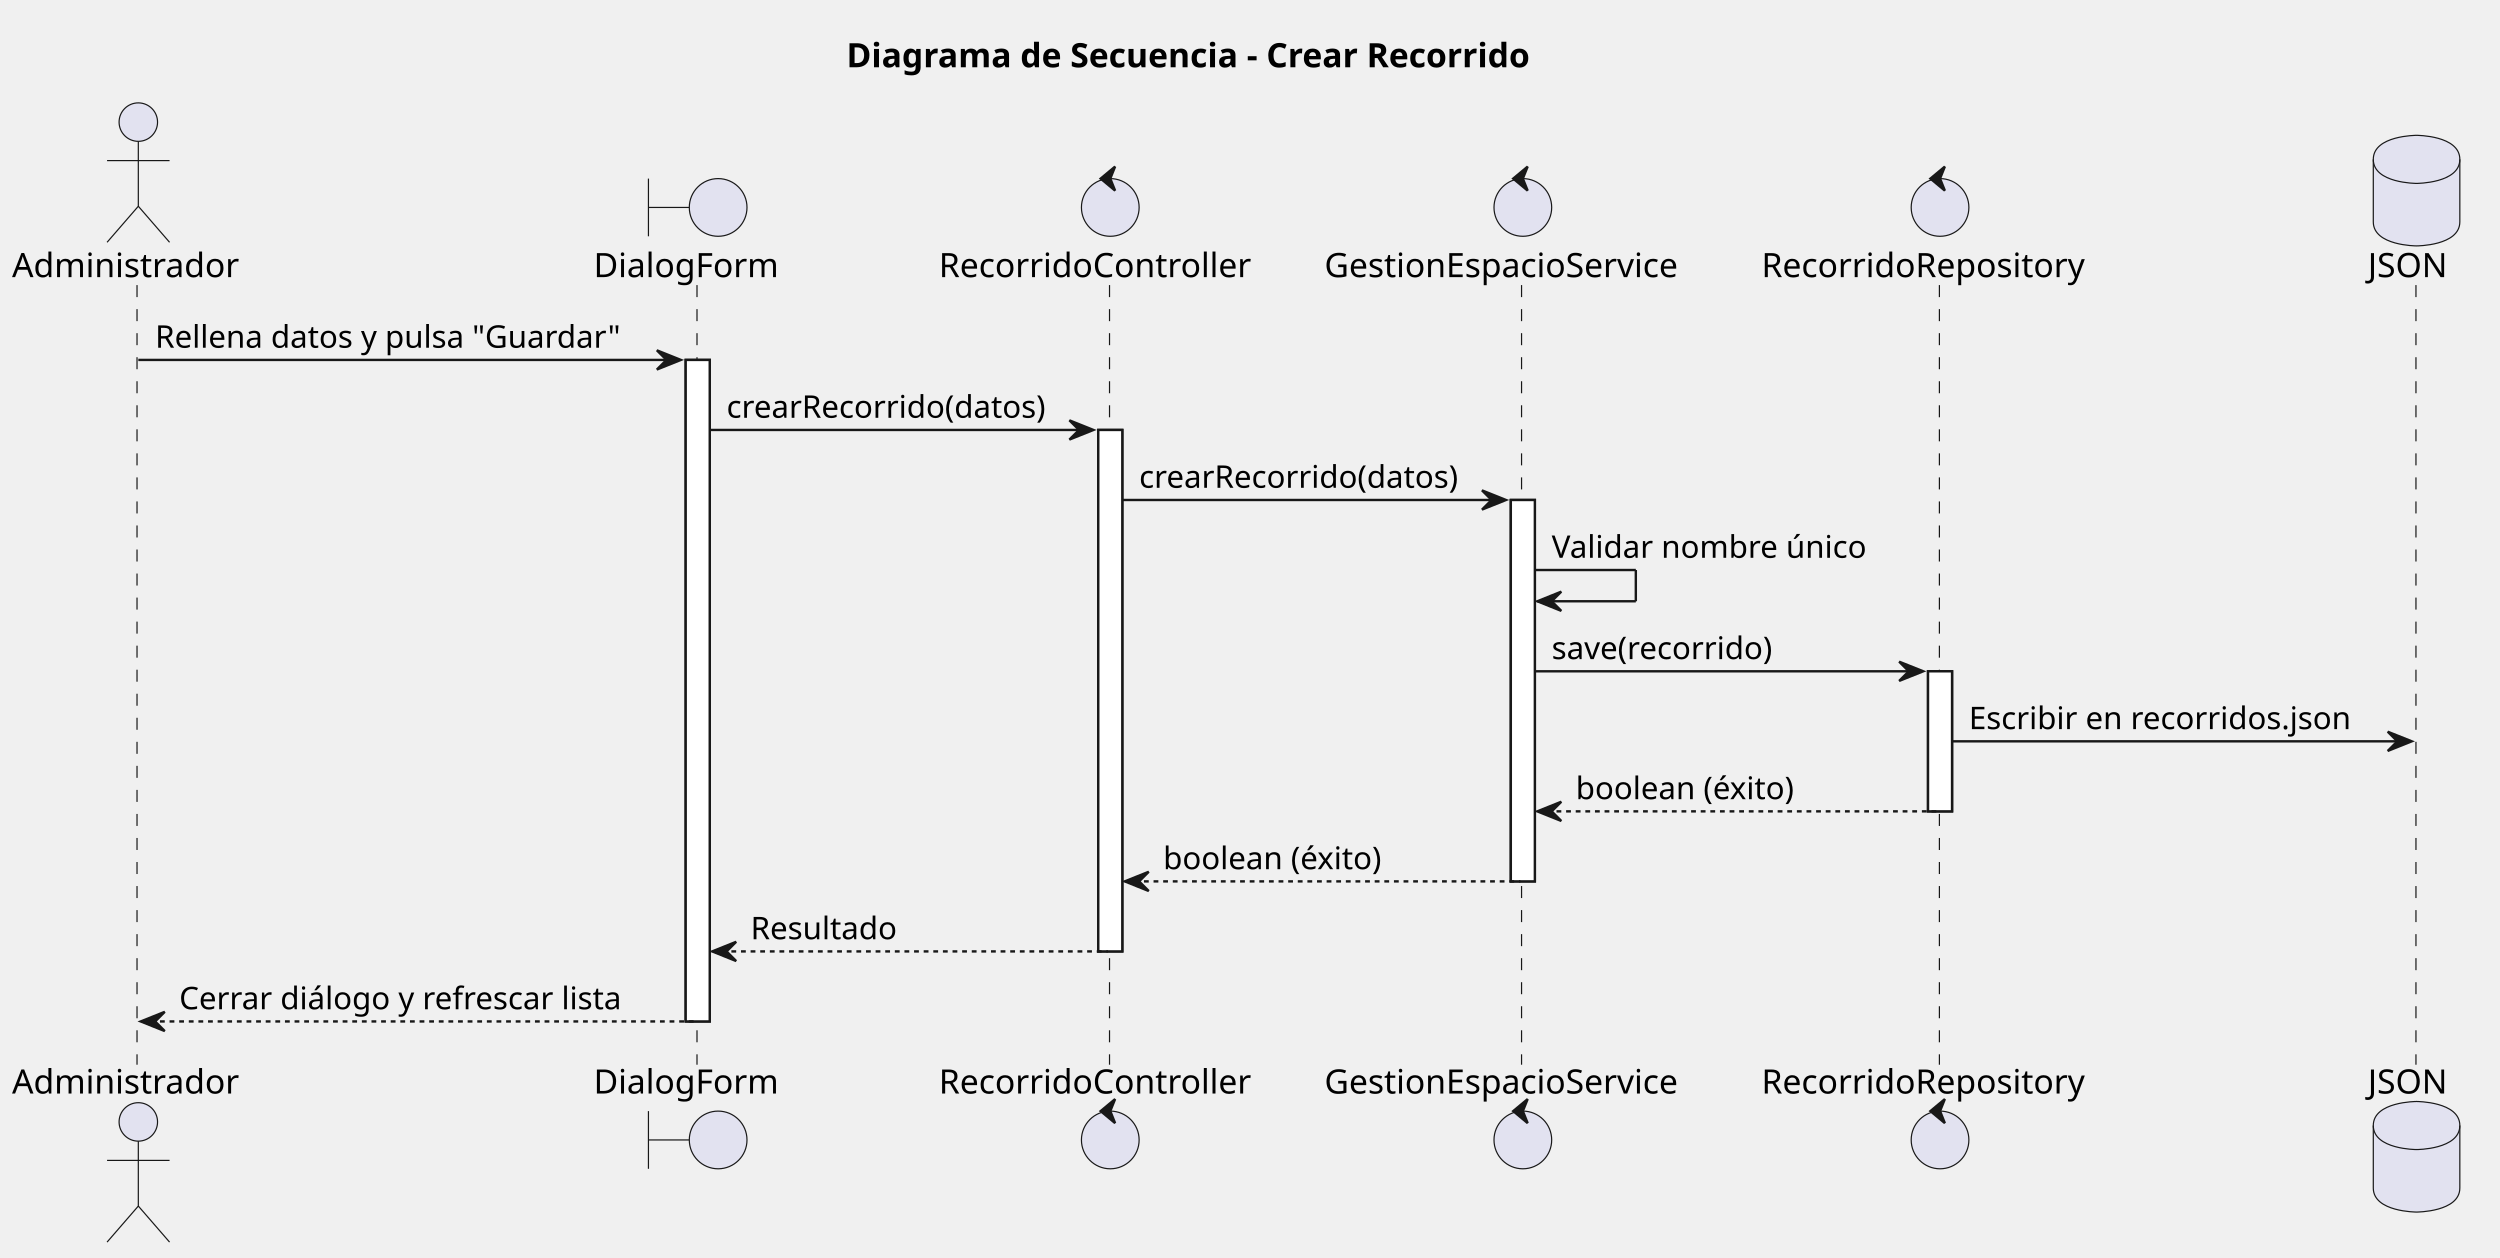
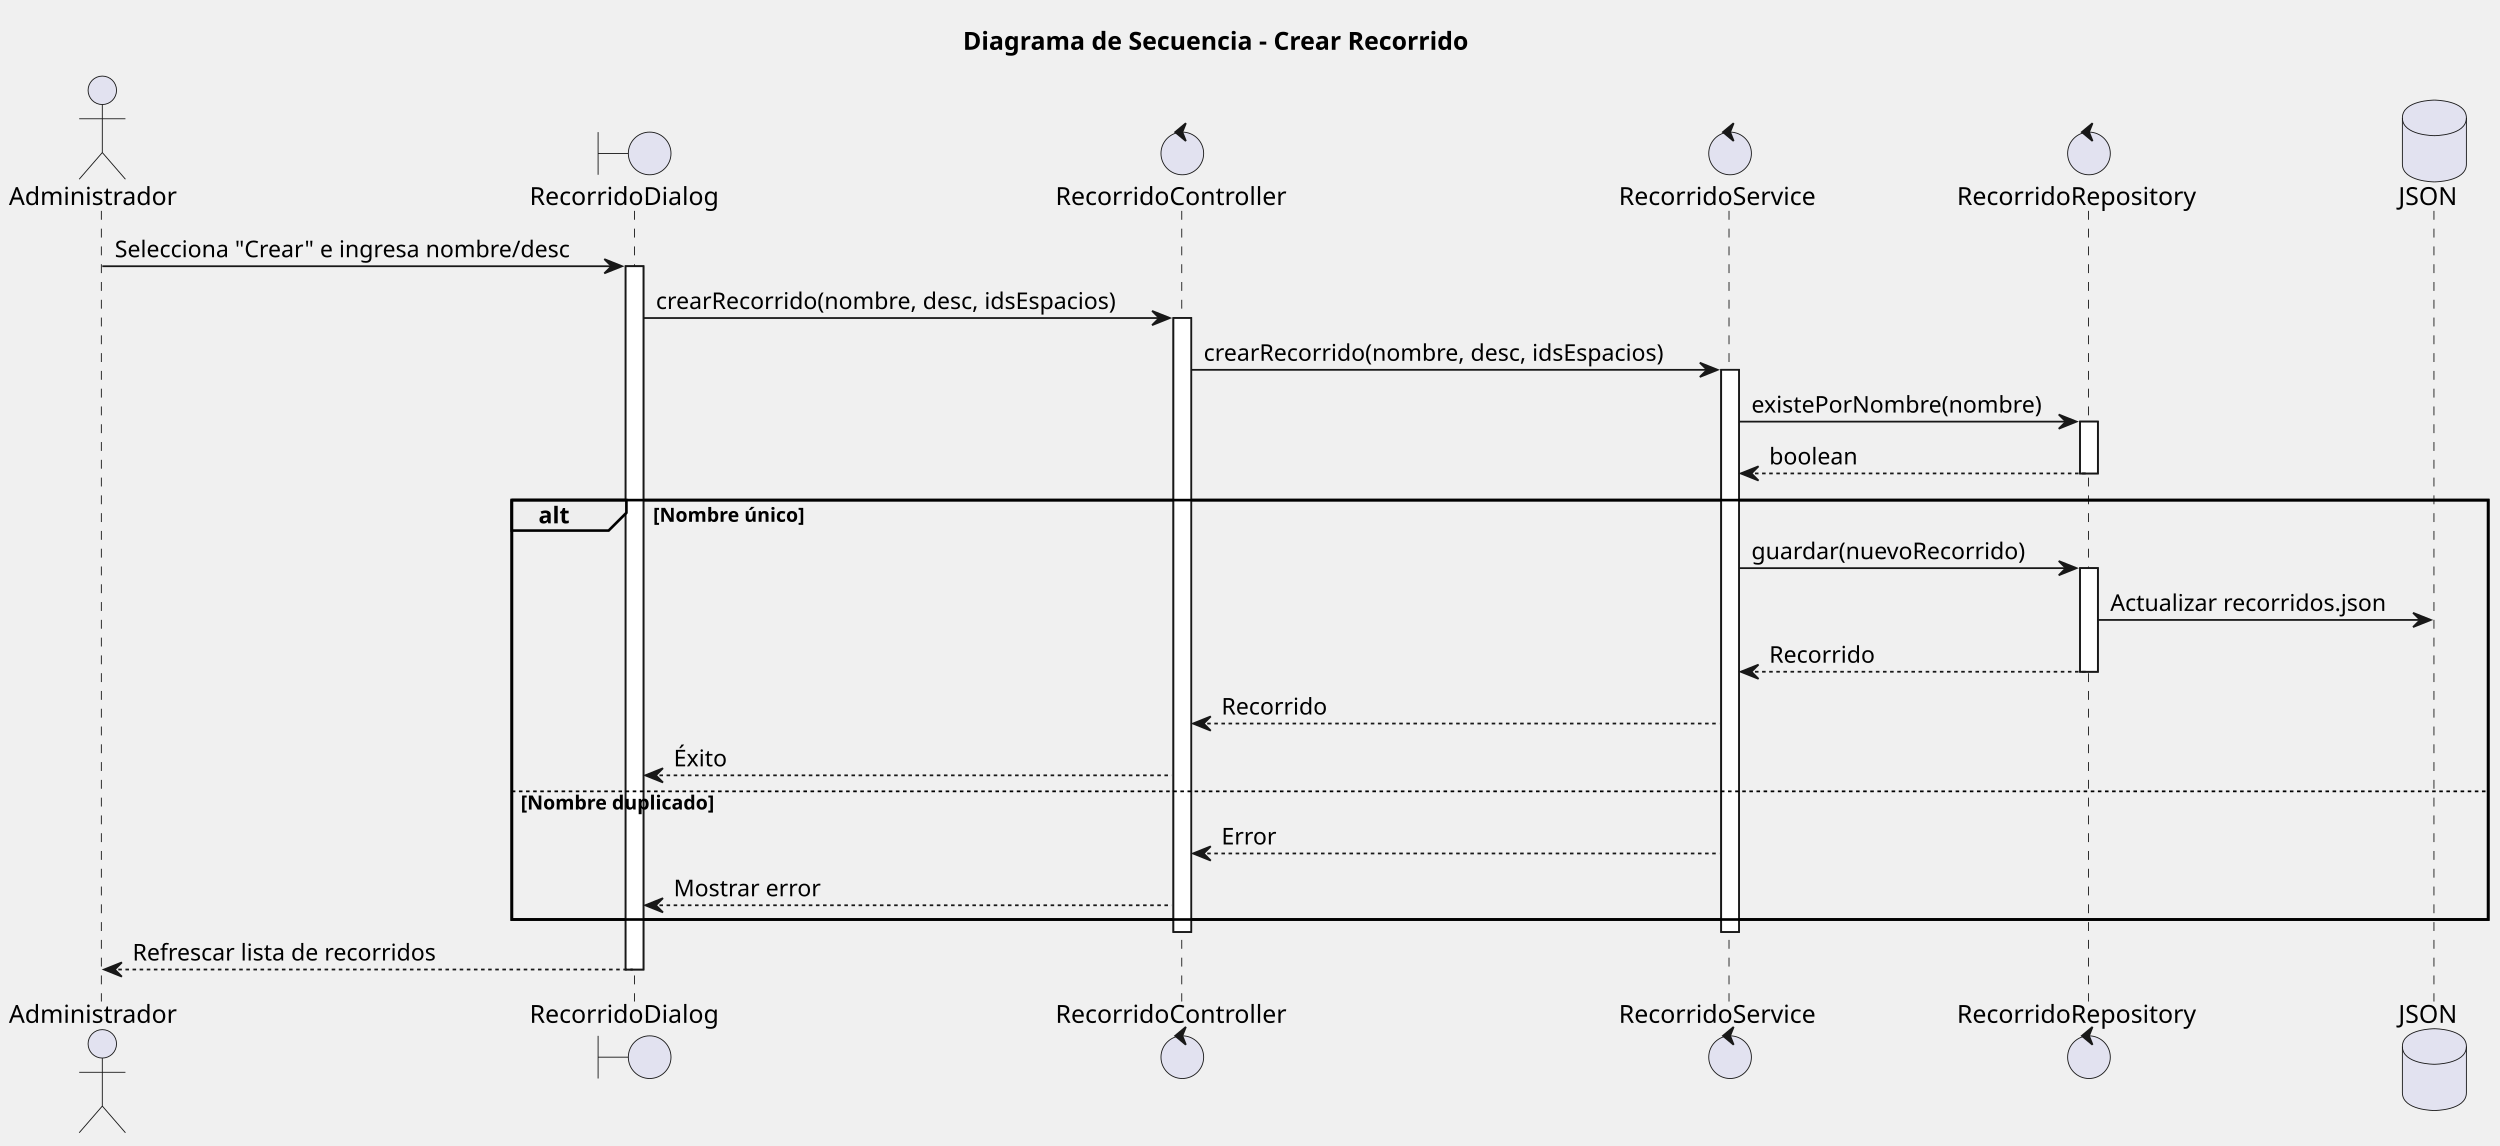
- <svg xmlns="http://www.w3.org/2000/svg" contentStyleType="text/css" data-diagram-type="SEQUENCE" height="523px" preserveAspectRatio="none" style="width:1040px;height:523px;background:#FFFFFF;" version="1.1" viewBox="0 0 1040 523" width="1040px" zoomAndPan="magnify">
+ <svg xmlns="http://www.w3.org/2000/svg" contentStyleType="text/css" data-diagram-type="SEQUENCE" height="644px" preserveAspectRatio="none" style="width:1406px;height:644px;background:#FFFFFF;" version="1.1" viewBox="0 0 1406 644" width="1406px" zoomAndPan="magnify">
  <defs />
  <g>
-     <text fill="#000000" font-family="sans-serif" font-size="14" font-weight="bold" lengthAdjust="spacing" textLength="325.288" x="352.128" y="27.995">Diagrama de Secuencia - Crear Recorrido</text>
+     <text fill="#000000" font-family="sans-serif" font-size="14" font-weight="bold" lengthAdjust="spacing" textLength="325.288" x="541.534" y="27.995">Diagrama de Secuencia - Crear Recorrido</text>
    <g>
-       <rect fill="#FFFFFF" height="275.195" style="stroke:#181818;stroke-width:1;" width="10" x="285.251" y="149.727" />
+       <rect fill="#FFFFFF" height="395.531" style="stroke:#181818;stroke-width:1;" width="10" x="351.87" y="149.727" />
    </g>
    <g>
-       <rect fill="#FFFFFF" height="216.93" style="stroke:#181818;stroke-width:1;" width="10" x="456.877" y="178.859" />
+       <rect fill="#FFFFFF" height="345.266" style="stroke:#181818;stroke-width:1;" width="10" x="659.932" y="178.859" />
    </g>
    <g>
-       <rect fill="#FFFFFF" height="158.664" style="stroke:#181818;stroke-width:1;" width="10" x="628.502" y="207.992" />
+       <rect fill="#FFFFFF" height="316.133" style="stroke:#181818;stroke-width:1;" width="10" x="967.994" y="207.992" />
    </g>
    <g>
-       <rect fill="#FFFFFF" height="58.266" style="stroke:#181818;stroke-width:1;" width="10" x="802.055" y="279.258" />
+       <rect fill="#FFFFFF" height="29.133" style="stroke:#181818;stroke-width:1;" width="10" x="1169.834" y="237.125" />
    </g>
    <g>
-       <rect fill="#000000" fill-opacity="0" height="324.328" width="8" x="53.54" y="118.594" />
-       <line style="stroke:#181818;stroke-width:0.5;stroke-dasharray:5,5;" x1="57" x2="57" y1="118.594" y2="442.922" />
+       <rect fill="#FFFFFF" height="58.266" style="stroke:#181818;stroke-width:1;" width="10" x="1169.834" y="319.523" />
+     </g>
+     <rect fill="none" height="235.867" style="stroke:#000000;stroke-width:1.5;" width="1111.51" x="287.846" y="281.258" />
+     <g>
+       <rect fill="#000000" fill-opacity="0" height="444.664" width="8" x="53.54" y="118.594" />
+       <line style="stroke:#181818;stroke-width:0.5;stroke-dasharray:5,5;" x1="57" x2="57" y1="118.594" y2="563.258" />
    </g>
    <g>
-       <rect fill="#000000" fill-opacity="0" height="324.328" width="8" x="286.251" y="118.594" />
-       <line style="stroke:#181818;stroke-width:0.5;stroke-dasharray:5,5;" x1="289.95" x2="289.95" y1="118.594" y2="442.922" />
+       <rect fill="#000000" fill-opacity="0" height="444.664" width="8" x="352.87" y="118.594" />
+       <line style="stroke:#181818;stroke-width:0.5;stroke-dasharray:5,5;" x1="356.846" x2="356.846" y1="118.594" y2="563.258" />
    </g>
    <g>
-       <rect fill="#000000" fill-opacity="0" height="324.328" width="8" x="457.877" y="118.594" />
-       <line style="stroke:#181818;stroke-width:0.5;stroke-dasharray:5,5;" x1="461.562" x2="461.562" y1="118.594" y2="442.922" />
+       <rect fill="#000000" fill-opacity="0" height="444.664" width="8" x="660.932" y="118.594" />
+       <line style="stroke:#181818;stroke-width:0.5;stroke-dasharray:5,5;" x1="664.617" x2="664.617" y1="118.594" y2="563.258" />
    </g>
    <g>
-       <rect fill="#000000" fill-opacity="0" height="324.328" width="8" x="629.502" y="118.594" />
-       <line style="stroke:#181818;stroke-width:0.5;stroke-dasharray:5,5;" x1="632.966" x2="632.966" y1="118.594" y2="442.922" />
+       <rect fill="#000000" fill-opacity="0" height="444.664" width="8" x="968.994" y="118.594" />
+       <line style="stroke:#181818;stroke-width:0.5;stroke-dasharray:5,5;" x1="972.394" x2="972.394" y1="118.594" y2="563.258" />
    </g>
    <g>
-       <rect fill="#000000" fill-opacity="0" height="324.328" width="8" x="803.055" y="118.594" />
-       <line style="stroke:#181818;stroke-width:0.5;stroke-dasharray:5,5;" x1="806.79" x2="806.79" y1="118.594" y2="442.922" />
+       <rect fill="#000000" fill-opacity="0" height="444.664" width="8" x="1170.834" y="118.594" />
+       <line style="stroke:#181818;stroke-width:0.5;stroke-dasharray:5,5;" x1="1174.569" x2="1174.569" y1="118.594" y2="563.258" />
    </g>
    <g>
-       <rect fill="#000000" fill-opacity="0" height="324.328" width="8" x="1001.29" y="118.594" />
-       <line style="stroke:#181818;stroke-width:0.5;stroke-dasharray:5,5;" x1="1005.036" x2="1005.036" y1="118.594" y2="442.922" />
+       <rect fill="#000000" fill-opacity="0" height="444.664" width="8" x="1365.102" y="118.594" />
+       <line style="stroke:#181818;stroke-width:0.5;stroke-dasharray:5,5;" x1="1368.848" x2="1368.848" y1="118.594" y2="563.258" />
    </g>
    <g class="participant participant-head" data-participant="admin">
      <text fill="#000000" font-family="sans-serif" font-size="14" lengthAdjust="spacing" textLength="99.08" x="5" y="115.292">Administrador</text>
      <ellipse cx="57.54" cy="50.797" fill="#E2E2F0" rx="8" ry="8" style="stroke:#181818;stroke-width:0.5;" />
      <path d="M57.54,58.797 L57.54,85.797 M44.54,66.797 L70.54,66.797 M57.54,85.797 L44.54,100.797 M57.54,85.797 L70.54,100.797" fill="none" style="stroke:#181818;stroke-width:0.5;" />
    </g>
    <g class="participant participant-tail" data-participant="admin">
-       <text fill="#000000" font-family="sans-serif" font-size="14" lengthAdjust="spacing" textLength="99.08" x="5" y="454.917">Administrador</text>
-       <ellipse cx="57.54" cy="466.719" fill="#E2E2F0" rx="8" ry="8" style="stroke:#181818;stroke-width:0.5;" />
-       <path d="M57.54,474.719 L57.54,501.719 M44.54,482.719 L70.54,482.719 M57.54,501.719 L44.54,516.719 M57.54,501.719 L70.54,516.719" fill="none" style="stroke:#181818;stroke-width:0.5;" />
+       <text fill="#000000" font-family="sans-serif" font-size="14" lengthAdjust="spacing" textLength="99.08" x="5" y="575.253">Administrador</text>
+       <ellipse cx="57.54" cy="587.055" fill="#E2E2F0" rx="8" ry="8" style="stroke:#181818;stroke-width:0.5;" />
+       <path d="M57.54,595.055 L57.54,622.055 M44.54,603.055 L70.54,603.055 M57.54,622.055 L44.54,637.055 M57.54,622.055 L70.54,637.055" fill="none" style="stroke:#181818;stroke-width:0.5;" />
    </g>
    <g class="participant participant-head" data-participant="view">
-       <text fill="#000000" font-family="sans-serif" font-size="14" lengthAdjust="spacing" textLength="80.603" x="246.95" y="115.292">DialogForm</text>
-       <path d="M269.751,74.297 L269.751,98.297 M269.751,86.297 L286.751,86.297" fill="none" style="stroke:#181818;stroke-width:0.5;" />
-       <ellipse cx="298.751" cy="86.297" fill="#E2E2F0" rx="12" ry="12" style="stroke:#181818;stroke-width:0.5;" />
+       <text fill="#000000" font-family="sans-serif" font-size="14" lengthAdjust="spacing" textLength="112.048" x="297.846" y="115.292">RecorridoDialog</text>
+       <path d="M336.37,74.297 L336.37,98.297 M336.37,86.297 L353.37,86.297" fill="none" style="stroke:#181818;stroke-width:0.5;" />
+       <ellipse cx="365.37" cy="86.297" fill="#E2E2F0" rx="12" ry="12" style="stroke:#181818;stroke-width:0.5;" />
    </g>
    <g class="participant participant-tail" data-participant="view">
-       <text fill="#000000" font-family="sans-serif" font-size="14" lengthAdjust="spacing" textLength="80.603" x="246.95" y="454.917">DialogForm</text>
-       <path d="M269.751,462.219 L269.751,486.219 M269.751,474.219 L286.751,474.219" fill="none" style="stroke:#181818;stroke-width:0.5;" />
-       <ellipse cx="298.751" cy="474.219" fill="#E2E2F0" rx="12" ry="12" style="stroke:#181818;stroke-width:0.5;" />
+       <text fill="#000000" font-family="sans-serif" font-size="14" lengthAdjust="spacing" textLength="112.048" x="297.846" y="575.253">RecorridoDialog</text>
+       <path d="M336.37,582.555 L336.37,606.555 M336.37,594.555 L353.37,594.555" fill="none" style="stroke:#181818;stroke-width:0.5;" />
+       <ellipse cx="365.37" cy="594.555" fill="#E2E2F0" rx="12" ry="12" style="stroke:#181818;stroke-width:0.5;" />
    </g>
    <g class="participant participant-head" data-participant="controller">
-       <text fill="#000000" font-family="sans-serif" font-size="14" lengthAdjust="spacing" textLength="136.63" x="390.562" y="115.292">RecorridoController</text>
-       <ellipse cx="461.877" cy="86.297" fill="#E2E2F0" rx="12" ry="12" style="stroke:#181818;stroke-width:0.5;" />
-       <polygon fill="#181818" points="457.877,74.297,463.877,69.297,461.877,74.297,463.877,79.297,457.877,74.297" style="stroke:#181818;stroke-width:1;" />
+       <text fill="#000000" font-family="sans-serif" font-size="14" lengthAdjust="spacing" textLength="136.63" x="593.617" y="115.292">RecorridoController</text>
+       <ellipse cx="664.932" cy="86.297" fill="#E2E2F0" rx="12" ry="12" style="stroke:#181818;stroke-width:0.5;" />
+       <polygon fill="#181818" points="660.932,74.297,666.932,69.297,664.932,74.297,666.932,79.297,660.932,74.297" style="stroke:#181818;stroke-width:1;" />
    </g>
    <g class="participant participant-tail" data-participant="controller">
-       <text fill="#000000" font-family="sans-serif" font-size="14" lengthAdjust="spacing" textLength="136.63" x="390.562" y="454.917">RecorridoController</text>
-       <ellipse cx="461.877" cy="474.219" fill="#E2E2F0" rx="12" ry="12" style="stroke:#181818;stroke-width:0.5;" />
-       <polygon fill="#181818" points="457.877,462.219,463.877,457.219,461.877,462.219,463.877,467.219,457.877,462.219" style="stroke:#181818;stroke-width:1;" />
+       <text fill="#000000" font-family="sans-serif" font-size="14" lengthAdjust="spacing" textLength="136.63" x="593.617" y="575.253">RecorridoController</text>
+       <ellipse cx="664.932" cy="594.555" fill="#E2E2F0" rx="12" ry="12" style="stroke:#181818;stroke-width:0.5;" />
+       <polygon fill="#181818" points="660.932,582.555,666.932,577.555,664.932,582.555,666.932,587.555,660.932,582.555" style="stroke:#181818;stroke-width:1;" />
    </g>
    <g class="participant participant-head" data-participant="service">
-       <text fill="#000000" font-family="sans-serif" font-size="14" lengthAdjust="spacing" textLength="159.072" x="550.966" y="115.292">GestionEspacioService</text>
-       <ellipse cx="633.502" cy="86.297" fill="#E2E2F0" rx="12" ry="12" style="stroke:#181818;stroke-width:0.5;" />
-       <polygon fill="#181818" points="629.502,74.297,635.502,69.297,633.502,74.297,635.502,79.297,629.502,74.297" style="stroke:#181818;stroke-width:1;" />
+       <text fill="#000000" font-family="sans-serif" font-size="14" lengthAdjust="spacing" textLength="119.198" x="910.394" y="115.292">RecorridoService</text>
+       <ellipse cx="972.994" cy="86.297" fill="#E2E2F0" rx="12" ry="12" style="stroke:#181818;stroke-width:0.5;" />
+       <polygon fill="#181818" points="968.994,74.297,974.994,69.297,972.994,74.297,974.994,79.297,968.994,74.297" style="stroke:#181818;stroke-width:1;" />
    </g>
    <g class="participant participant-tail" data-participant="service">
-       <text fill="#000000" font-family="sans-serif" font-size="14" lengthAdjust="spacing" textLength="159.072" x="550.966" y="454.917">GestionEspacioService</text>
-       <ellipse cx="633.502" cy="474.219" fill="#E2E2F0" rx="12" ry="12" style="stroke:#181818;stroke-width:0.5;" />
-       <polygon fill="#181818" points="629.502,462.219,635.502,457.219,633.502,462.219,635.502,467.219,629.502,462.219" style="stroke:#181818;stroke-width:1;" />
+       <text fill="#000000" font-family="sans-serif" font-size="14" lengthAdjust="spacing" textLength="119.198" x="910.394" y="575.253">RecorridoService</text>
+       <ellipse cx="972.994" cy="594.555" fill="#E2E2F0" rx="12" ry="12" style="stroke:#181818;stroke-width:0.5;" />
+       <polygon fill="#181818" points="968.994,582.555,974.994,577.555,972.994,582.555,974.994,587.555,968.994,582.555" style="stroke:#181818;stroke-width:1;" />
    </g>
    <g class="participant participant-head" data-participant="repository">
-       <text fill="#000000" font-family="sans-serif" font-size="14" lengthAdjust="spacing" textLength="142.529" x="732.79" y="115.292">RecorridoRepository</text>
-       <ellipse cx="807.055" cy="86.297" fill="#E2E2F0" rx="12" ry="12" style="stroke:#181818;stroke-width:0.5;" />
-       <polygon fill="#181818" points="803.055,74.297,809.055,69.297,807.055,74.297,809.055,79.297,803.055,74.297" style="stroke:#181818;stroke-width:1;" />
+       <text fill="#000000" font-family="sans-serif" font-size="14" lengthAdjust="spacing" textLength="142.529" x="1100.569" y="115.292">RecorridoRepository</text>
+       <ellipse cx="1174.834" cy="86.297" fill="#E2E2F0" rx="12" ry="12" style="stroke:#181818;stroke-width:0.5;" />
+       <polygon fill="#181818" points="1170.834,74.297,1176.834,69.297,1174.834,74.297,1176.834,79.297,1170.834,74.297" style="stroke:#181818;stroke-width:1;" />
    </g>
    <g class="participant participant-tail" data-participant="repository">
-       <text fill="#000000" font-family="sans-serif" font-size="14" lengthAdjust="spacing" textLength="142.529" x="732.79" y="454.917">RecorridoRepository</text>
-       <ellipse cx="807.055" cy="474.219" fill="#E2E2F0" rx="12" ry="12" style="stroke:#181818;stroke-width:0.5;" />
-       <polygon fill="#181818" points="803.055,462.219,809.055,457.219,807.055,462.219,809.055,467.219,803.055,462.219" style="stroke:#181818;stroke-width:1;" />
+       <text fill="#000000" font-family="sans-serif" font-size="14" lengthAdjust="spacing" textLength="142.529" x="1100.569" y="575.253">RecorridoRepository</text>
+       <ellipse cx="1174.834" cy="594.555" fill="#E2E2F0" rx="12" ry="12" style="stroke:#181818;stroke-width:0.5;" />
+       <polygon fill="#181818" points="1170.834,582.555,1176.834,577.555,1174.834,582.555,1176.834,587.555,1170.834,582.555" style="stroke:#181818;stroke-width:1;" />
    </g>
    <g class="participant participant-head" data-participant="db">
-       <text fill="#000000" font-family="sans-serif" font-size="14" lengthAdjust="spacing" textLength="34.508" x="985.036" y="115.292">JSON</text>
-       <path d="M987.29,66.297 C987.29,56.297 1005.29,56.297 1005.29,56.297 C1005.29,56.297 1023.29,56.297 1023.29,66.297 L1023.29,92.297 C1023.29,102.297 1005.29,102.297 1005.29,102.297 C1005.29,102.297 987.29,102.297 987.29,92.297 L987.29,66.297" fill="#E2E2F0" style="stroke:#181818;stroke-width:0.5;" />
-       <path d="M987.29,66.297 C987.29,76.297 1005.29,76.297 1005.29,76.297 C1005.29,76.297 1023.29,76.297 1023.29,66.297" fill="none" style="stroke:#181818;stroke-width:0.5;" />
+       <text fill="#000000" font-family="sans-serif" font-size="14" lengthAdjust="spacing" textLength="34.508" x="1348.848" y="115.292">JSON</text>
+       <path d="M1351.102,66.297 C1351.102,56.297 1369.102,56.297 1369.102,56.297 C1369.102,56.297 1387.102,56.297 1387.102,66.297 L1387.102,92.297 C1387.102,102.297 1369.102,102.297 1369.102,102.297 C1369.102,102.297 1351.102,102.297 1351.102,92.297 L1351.102,66.297" fill="#E2E2F0" style="stroke:#181818;stroke-width:0.5;" />
+       <path d="M1351.102,66.297 C1351.102,76.297 1369.102,76.297 1369.102,76.297 C1369.102,76.297 1387.102,76.297 1387.102,66.297" fill="none" style="stroke:#181818;stroke-width:0.5;" />
    </g>
    <g class="participant participant-tail" data-participant="db">
-       <text fill="#000000" font-family="sans-serif" font-size="14" lengthAdjust="spacing" textLength="34.508" x="985.036" y="454.917">JSON</text>
-       <path d="M987.29,468.219 C987.29,458.219 1005.29,458.219 1005.29,458.219 C1005.29,458.219 1023.29,458.219 1023.29,468.219 L1023.29,494.219 C1023.29,504.219 1005.29,504.219 1005.29,504.219 C1005.29,504.219 987.29,504.219 987.29,494.219 L987.29,468.219" fill="#E2E2F0" style="stroke:#181818;stroke-width:0.5;" />
-       <path d="M987.29,468.219 C987.29,478.219 1005.29,478.219 1005.29,478.219 C1005.29,478.219 1023.29,478.219 1023.29,468.219" fill="none" style="stroke:#181818;stroke-width:0.5;" />
+       <text fill="#000000" font-family="sans-serif" font-size="14" lengthAdjust="spacing" textLength="34.508" x="1348.848" y="575.253">JSON</text>
+       <path d="M1351.102,588.555 C1351.102,578.555 1369.102,578.555 1369.102,578.555 C1369.102,578.555 1387.102,578.555 1387.102,588.555 L1387.102,614.555 C1387.102,624.555 1369.102,624.555 1369.102,624.555 C1369.102,624.555 1351.102,624.555 1351.102,614.555 L1351.102,588.555" fill="#E2E2F0" style="stroke:#181818;stroke-width:0.5;" />
+       <path d="M1351.102,588.555 C1351.102,598.555 1369.102,598.555 1369.102,598.555 C1369.102,598.555 1387.102,598.555 1387.102,588.555" fill="none" style="stroke:#181818;stroke-width:0.5;" />
    </g>
    <g>
-       <rect fill="#FFFFFF" height="275.195" style="stroke:#181818;stroke-width:1;" width="10" x="285.251" y="149.727" />
+       <rect fill="#FFFFFF" height="395.531" style="stroke:#181818;stroke-width:1;" width="10" x="351.87" y="149.727" />
    </g>
    <g>
-       <rect fill="#FFFFFF" height="216.93" style="stroke:#181818;stroke-width:1;" width="10" x="456.877" y="178.859" />
+       <rect fill="#FFFFFF" height="345.266" style="stroke:#181818;stroke-width:1;" width="10" x="659.932" y="178.859" />
    </g>
    <g>
-       <rect fill="#FFFFFF" height="158.664" style="stroke:#181818;stroke-width:1;" width="10" x="628.502" y="207.992" />
+       <rect fill="#FFFFFF" height="316.133" style="stroke:#181818;stroke-width:1;" width="10" x="967.994" y="207.992" />
    </g>
    <g>
-       <rect fill="#FFFFFF" height="58.266" style="stroke:#181818;stroke-width:1;" width="10" x="802.055" y="279.258" />
+       <rect fill="#FFFFFF" height="29.133" style="stroke:#181818;stroke-width:1;" width="10" x="1169.834" y="237.125" />
+     </g>
+     <g>
+       <rect fill="#FFFFFF" height="58.266" style="stroke:#181818;stroke-width:1;" width="10" x="1169.834" y="319.523" />
    </g>
    <g class="message" data-participant-1="admin" data-participant-2="view">
-       <polygon fill="#181818" points="273.251,145.727,283.251,149.727,273.251,153.727,277.251,149.727" style="stroke:#181818;stroke-width:1;" />
-       <line style="stroke:#181818;stroke-width:1;" x1="57.54" x2="279.251" y1="149.727" y2="149.727" />
-       <text fill="#000000" font-family="sans-serif" font-size="13" lengthAdjust="spacing" textLength="208.711" x="64.54" y="144.661">Rellena datos y pulsa "Guardar"</text>
+       <polygon fill="#181818" points="339.87,145.727,349.87,149.727,339.87,153.727,343.87,149.727" style="stroke:#181818;stroke-width:1;" />
+       <line style="stroke:#181818;stroke-width:1;" x1="57.54" x2="345.87" y1="149.727" y2="149.727" />
+       <text fill="#000000" font-family="sans-serif" font-size="13" lengthAdjust="spacing" textLength="275.33" x="64.54" y="144.661">Selecciona "Crear" e ingresa nombre/desc</text>
    </g>
    <g class="message" data-participant-1="view" data-participant-2="controller">
-       <polygon fill="#181818" points="444.877,174.859,454.877,178.859,444.877,182.859,448.877,178.859" style="stroke:#181818;stroke-width:1;" />
-       <line style="stroke:#181818;stroke-width:1;" x1="295.251" x2="450.877" y1="178.859" y2="178.859" />
-       <text fill="#000000" font-family="sans-serif" font-size="13" lengthAdjust="spacing" textLength="142.625" x="302.251" y="173.793">crearRecorrido(datos)</text>
+       <polygon fill="#181818" points="647.932,174.859,657.932,178.859,647.932,182.859,651.932,178.859" style="stroke:#181818;stroke-width:1;" />
+       <line style="stroke:#181818;stroke-width:1;" x1="361.87" x2="653.932" y1="178.859" y2="178.859" />
+       <text fill="#000000" font-family="sans-serif" font-size="13" lengthAdjust="spacing" textLength="279.062" x="368.87" y="173.793">crearRecorrido(nombre, desc, idsEspacios)</text>
    </g>
    <g class="message" data-participant-1="controller" data-participant-2="service">
-       <polygon fill="#181818" points="616.502,203.992,626.502,207.992,616.502,211.992,620.502,207.992" style="stroke:#181818;stroke-width:1;" />
-       <line style="stroke:#181818;stroke-width:1;" x1="466.877" x2="622.502" y1="207.992" y2="207.992" />
-       <text fill="#000000" font-family="sans-serif" font-size="13" lengthAdjust="spacing" textLength="142.625" x="473.877" y="202.926">crearRecorrido(datos)</text>
-     </g>
-     <g class="message" data-participant-1="service" data-participant-2="service">
-       <line style="stroke:#181818;stroke-width:1;" x1="638.502" x2="680.502" y1="237.125" y2="237.125" />
-       <line style="stroke:#181818;stroke-width:1;" x1="680.502" x2="680.502" y1="237.125" y2="250.125" />
-       <line style="stroke:#181818;stroke-width:1;" x1="639.502" x2="680.502" y1="250.125" y2="250.125" />
-       <polygon fill="#181818" points="649.502,246.125,639.502,250.125,649.502,254.125,645.502,250.125" style="stroke:#181818;stroke-width:1;" />
-       <text fill="#000000" font-family="sans-serif" font-size="13" lengthAdjust="spacing" textLength="139.553" x="645.502" y="232.059">Validar nombre único</text>
+       <polygon fill="#181818" points="955.994,203.992,965.994,207.992,955.994,211.992,959.994,207.992" style="stroke:#181818;stroke-width:1;" />
+       <line style="stroke:#181818;stroke-width:1;" x1="669.932" x2="961.994" y1="207.992" y2="207.992" />
+       <text fill="#000000" font-family="sans-serif" font-size="13" lengthAdjust="spacing" textLength="279.062" x="676.932" y="202.926">crearRecorrido(nombre, desc, idsEspacios)</text>
    </g>
    <g class="message" data-participant-1="service" data-participant-2="repository">
-       <polygon fill="#181818" points="790.055,275.258,800.055,279.258,790.055,283.258,794.055,279.258" style="stroke:#181818;stroke-width:1;" />
-       <line style="stroke:#181818;stroke-width:1;" x1="638.502" x2="796.055" y1="279.258" y2="279.258" />
-       <text fill="#000000" font-family="sans-serif" font-size="13" lengthAdjust="spacing" textLength="99.525" x="645.502" y="274.192">save(recorrido)</text>
+       <polygon fill="#181818" points="1157.834,233.125,1167.834,237.125,1157.834,241.125,1161.834,237.125" style="stroke:#181818;stroke-width:1;" />
+       <line style="stroke:#181818;stroke-width:1;" x1="977.994" x2="1163.834" y1="237.125" y2="237.125" />
+       <text fill="#000000" font-family="sans-serif" font-size="13" lengthAdjust="spacing" textLength="172.84" x="984.994" y="232.059">existePorNombre(nombre)</text>
+     </g>
+     <g class="message" data-participant-1="repository" data-participant-2="service">
+       <polygon fill="#181818" points="988.994,262.258,978.994,266.258,988.994,270.258,984.994,266.258" style="stroke:#181818;stroke-width:1;" />
+       <line style="stroke:#181818;stroke-width:1;stroke-dasharray:2,2;" x1="982.994" x2="1173.834" y1="266.258" y2="266.258" />
+       <text fill="#000000" font-family="sans-serif" font-size="13" lengthAdjust="spacing" textLength="51.975" x="994.994" y="261.192">boolean</text>
+     </g>
+     <path d="M287.846,281.258 L352.289,281.258 L352.289,288.391 L342.289,298.391 L287.846,298.391 L287.846,281.258" fill="#EEEEEE" style="stroke:#000000;stroke-width:1.5;" />
+     <rect fill="none" height="235.867" style="stroke:#000000;stroke-width:1.5;" width="1111.51" x="287.846" y="281.258" />
+     <text fill="#000000" font-family="sans-serif" font-size="13" font-weight="bold" lengthAdjust="spacing" textLength="19.443" x="302.846" y="294.325">alt</text>
+     <text fill="#000000" font-family="sans-serif" font-size="11" font-weight="bold" lengthAdjust="spacing" textLength="96.379" x="367.289" y="293.468">[Nombre único]</text>
+     <g class="message" data-participant-1="service" data-participant-2="repository">
+       <polygon fill="#181818" points="1157.834,315.523,1167.834,319.523,1157.834,323.523,1161.834,319.523" style="stroke:#181818;stroke-width:1;" />
+       <line style="stroke:#181818;stroke-width:1;" x1="977.994" x2="1163.834" y1="319.523" y2="319.523" />
+       <text fill="#000000" font-family="sans-serif" font-size="13" lengthAdjust="spacing" textLength="164.271" x="984.994" y="314.457">guardar(nuevoRecorrido)</text>
    </g>
    <g class="message" data-participant-1="repository" data-participant-2="db">
-       <polygon fill="#181818" points="993.29,304.391,1003.29,308.391,993.29,312.391,997.29,308.391" style="stroke:#181818;stroke-width:1;" />
-       <line style="stroke:#181818;stroke-width:1;" x1="812.055" x2="999.29" y1="308.391" y2="308.391" />
-       <text fill="#000000" font-family="sans-serif" font-size="13" lengthAdjust="spacing" textLength="169.235" x="819.055" y="303.325">Escribir en recorridos.json</text>
+       <polygon fill="#181818" points="1357.102,344.656,1367.102,348.656,1357.102,352.656,1361.102,348.656" style="stroke:#181818;stroke-width:1;" />
+       <line style="stroke:#181818;stroke-width:1;" x1="1179.834" x2="1363.102" y1="348.656" y2="348.656" />
+       <text fill="#000000" font-family="sans-serif" font-size="13" lengthAdjust="spacing" textLength="165.268" x="1186.834" y="343.59">Actualizar recorridos.json</text>
    </g>
    <g class="message" data-participant-1="repository" data-participant-2="service">
-       <polygon fill="#181818" points="649.502,333.523,639.502,337.523,649.502,341.523,645.502,337.523" style="stroke:#181818;stroke-width:1;" />
-       <line style="stroke:#181818;stroke-width:1;stroke-dasharray:2,2;" x1="643.502" x2="806.055" y1="337.523" y2="337.523" />
-       <text fill="#000000" font-family="sans-serif" font-size="13" lengthAdjust="spacing" textLength="98.605" x="655.502" y="332.457">boolean (éxito)</text>
+       <polygon fill="#181818" points="988.994,373.789,978.994,377.789,988.994,381.789,984.994,377.789" style="stroke:#181818;stroke-width:1;" />
+       <line style="stroke:#181818;stroke-width:1;stroke-dasharray:2,2;" x1="982.994" x2="1173.834" y1="377.789" y2="377.789" />
+       <text fill="#000000" font-family="sans-serif" font-size="13" lengthAdjust="spacing" textLength="62.639" x="994.994" y="372.723">Recorrido</text>
    </g>
    <g class="message" data-participant-1="service" data-participant-2="controller">
-       <polygon fill="#181818" points="477.877,362.656,467.877,366.656,477.877,370.656,473.877,366.656" style="stroke:#181818;stroke-width:1;" />
-       <line style="stroke:#181818;stroke-width:1;stroke-dasharray:2,2;" x1="471.877" x2="632.502" y1="366.656" y2="366.656" />
-       <text fill="#000000" font-family="sans-serif" font-size="13" lengthAdjust="spacing" textLength="98.605" x="483.877" y="361.59">boolean (éxito)</text>
+       <polygon fill="#181818" points="680.932,402.922,670.932,406.922,680.932,410.922,676.932,406.922" style="stroke:#181818;stroke-width:1;" />
+       <line style="stroke:#181818;stroke-width:1;stroke-dasharray:2,2;" x1="674.932" x2="966.994" y1="406.922" y2="406.922" />
+       <text fill="#000000" font-family="sans-serif" font-size="13" lengthAdjust="spacing" textLength="62.639" x="686.932" y="401.856">Recorrido</text>
    </g>
    <g class="message" data-participant-1="controller" data-participant-2="view">
-       <polygon fill="#181818" points="306.251,391.789,296.251,395.789,306.251,399.789,302.251,395.789" style="stroke:#181818;stroke-width:1;" />
-       <line style="stroke:#181818;stroke-width:1;stroke-dasharray:2,2;" x1="300.251" x2="460.877" y1="395.789" y2="395.789" />
-       <text fill="#000000" font-family="sans-serif" font-size="13" lengthAdjust="spacing" textLength="64.924" x="312.251" y="390.723">Resultado</text>
+       <polygon fill="#181818" points="372.87,432.055,362.87,436.055,372.87,440.055,368.87,436.055" style="stroke:#181818;stroke-width:1;" />
+       <line style="stroke:#181818;stroke-width:1;stroke-dasharray:2,2;" x1="366.87" x2="658.932" y1="436.055" y2="436.055" />
+       <text fill="#000000" font-family="sans-serif" font-size="13" lengthAdjust="spacing" textLength="32.57" x="378.87" y="430.989">Éxito</text>
+     </g>
+     <line style="stroke:#000000;stroke-width:1;stroke-dasharray:2,2;" x1="287.846" x2="1399.355" y1="445.055" y2="445.055" />
+     <text fill="#000000" font-family="sans-serif" font-size="11" font-weight="bold" lengthAdjust="spacing" textLength="123.363" x="292.846" y="455.265">[Nombre duplicado]</text>
+     <g class="message" data-participant-1="service" data-participant-2="controller">
+       <polygon fill="#181818" points="680.932,475.992,670.932,479.992,680.932,483.992,676.932,479.992" style="stroke:#181818;stroke-width:1;" />
+       <line style="stroke:#181818;stroke-width:1;stroke-dasharray:2,2;" x1="674.932" x2="966.994" y1="479.992" y2="479.992" />
+       <text fill="#000000" font-family="sans-serif" font-size="13" lengthAdjust="spacing" textLength="32.202" x="686.932" y="474.926">Error</text>
+     </g>
+     <g class="message" data-participant-1="controller" data-participant-2="view">
+       <polygon fill="#181818" points="372.87,505.125,362.87,509.125,372.87,513.125,368.87,509.125" style="stroke:#181818;stroke-width:1;" />
+       <line style="stroke:#181818;stroke-width:1;stroke-dasharray:2,2;" x1="366.87" x2="658.932" y1="509.125" y2="509.125" />
+       <text fill="#000000" font-family="sans-serif" font-size="13" lengthAdjust="spacing" textLength="85.814" x="378.87" y="504.059">Mostrar error</text>
    </g>
    <g class="message" data-participant-1="view" data-participant-2="admin">
-       <polygon fill="#181818" points="68.54,420.922,58.54,424.922,68.54,428.922,64.54,424.922" style="stroke:#181818;stroke-width:1;" />
-       <line style="stroke:#181818;stroke-width:1;stroke-dasharray:2,2;" x1="62.54" x2="289.251" y1="424.922" y2="424.922" />
-       <text fill="#000000" font-family="sans-serif" font-size="13" lengthAdjust="spacing" textLength="198.453" x="74.54" y="419.856">Cerrar diálogo y refrescar lista</text>
+       <polygon fill="#181818" points="68.54,541.258,58.54,545.258,68.54,549.258,64.54,545.258" style="stroke:#181818;stroke-width:1;" />
+       <line style="stroke:#181818;stroke-width:1;stroke-dasharray:2,2;" x1="62.54" x2="355.87" y1="545.258" y2="545.258" />
+       <text fill="#000000" font-family="sans-serif" font-size="13" lengthAdjust="spacing" textLength="183.612" x="74.54" y="540.192">Refrescar lista de recorridos</text>
    </g>
  </g>
</svg>
